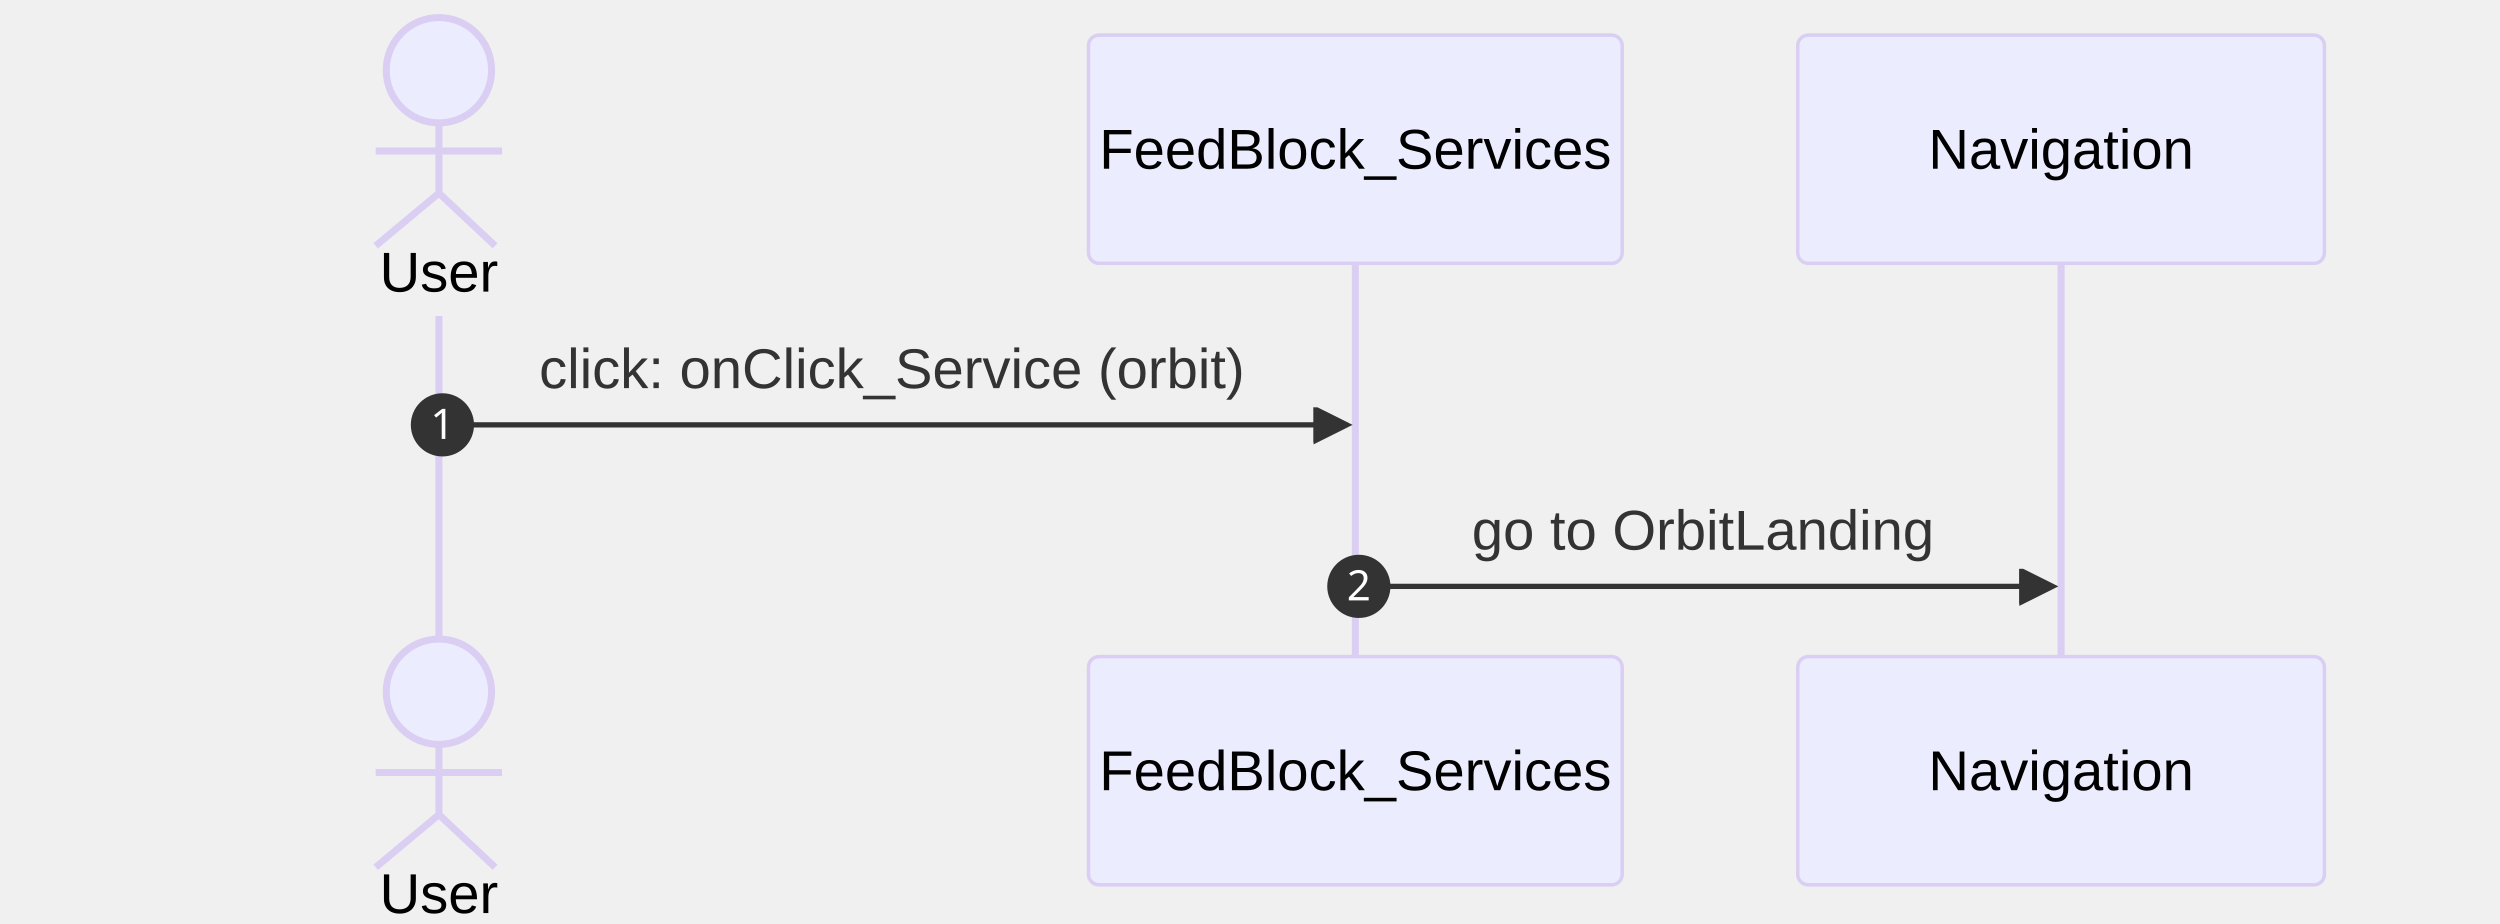
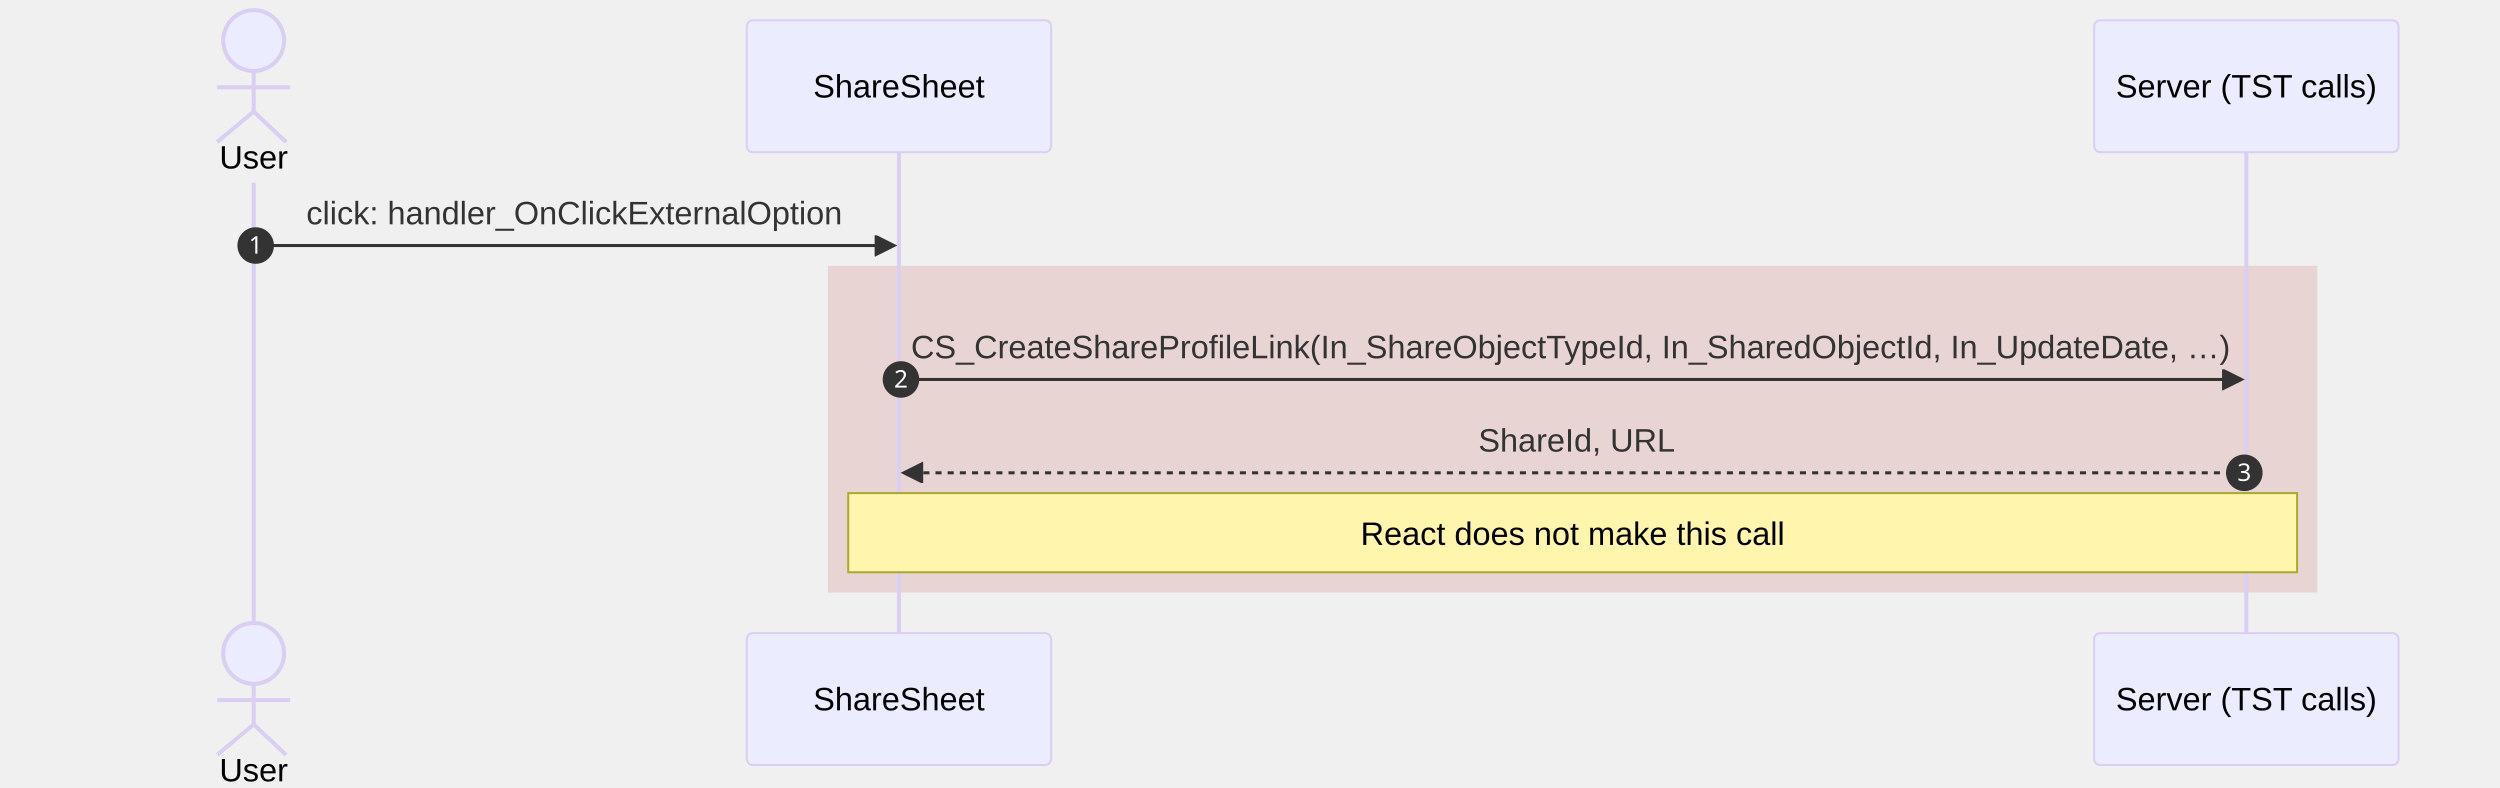
- <svg xmlns="http://www.w3.org/2000/svg" aria-roledescription="sequence" role="graphics-document document" viewBox="-50 -10 712 263" style="max-width: 712px;" width="100%" id="d">
+ <svg xmlns="http://www.w3.org/2000/svg" aria-roledescription="sequence" role="graphics-document document" viewBox="-50 -10 1232 388" style="background-color: #ffffff; max-width: 1232px;" width="100%" id="d42">
+   <rect class="rect" height="161" width="734" fill="rgba(192, 57, 43, 0.15)" y="121" x="358" />
  <g>
-     <rect class="actor actor-bottom" ry="3" rx="3" name="N" height="65" width="150" stroke="#666" fill="#eaeaea" y="177" x="462" />
-     <text style="text-anchor: middle; font-size: 16px; font-weight: 400;" class="actor" alignment-baseline="central" dominant-baseline="central" y="209.5" x="537">
-       <tspan dy="0" x="537">Navigation</tspan>
+     <rect class="actor actor-bottom" ry="3" rx="3" name="S" height="65" width="150" stroke="#666" fill="#eaeaea" y="302" x="982" />
+     <text style="text-anchor: middle; font-size: 16px; font-weight: 400;" class="actor" alignment-baseline="central" dominant-baseline="central" y="334.5" x="1057">
+       <tspan dy="0" x="1057">Server (TST calls)</tspan>
    </text>
  </g>
  <g>
-     <rect class="actor actor-bottom" ry="3" rx="3" name="B" height="65" width="152" stroke="#666" fill="#eaeaea" y="177" x="260" />
-     <text style="text-anchor: middle; font-size: 16px; font-weight: 400;" class="actor" alignment-baseline="central" dominant-baseline="central" y="209.5" x="336">
-       <tspan dy="0" x="336">FeedBlock_Services</tspan>
+     <rect class="actor actor-bottom" ry="3" rx="3" name="B" height="65" width="150" stroke="#666" fill="#eaeaea" y="302" x="318" />
+     <text style="text-anchor: middle; font-size: 16px; font-weight: 400;" class="actor" alignment-baseline="central" dominant-baseline="central" y="334.5" x="393">
+       <tspan dy="0" x="393">ShareSheet</tspan>
    </text>
  </g>
  <g>
-     <line stroke="#999" stroke-width="0.5px" class="200" y2="177" x2="537" y1="5" x1="537" id="actor2" />
-     <g id="root-2">
-       <rect class="actor actor-top" ry="3" rx="3" name="N" height="65" width="150" stroke="#666" fill="#eaeaea" y="0" x="462" />
-       <text style="text-anchor: middle; font-size: 16px; font-weight: 400;" class="actor" alignment-baseline="central" dominant-baseline="central" y="32.5" x="537">
-         <tspan dy="0" x="537">Navigation</tspan>
+     <line stroke="#999" stroke-width="0.5px" class="200" y2="302" x2="1057" y1="5" x1="1057" id="actor61" />
+     <g id="root-61">
+       <rect class="actor actor-top" ry="3" rx="3" name="S" height="65" width="150" stroke="#666" fill="#eaeaea" y="0" x="982" />
+       <text style="text-anchor: middle; font-size: 16px; font-weight: 400;" class="actor" alignment-baseline="central" dominant-baseline="central" y="32.5" x="1057">
+         <tspan dy="0" x="1057">Server (TST calls)</tspan>
      </text>
    </g>
  </g>
  <g>
-     <line stroke="#999" stroke-width="0.5px" class="200" y2="177" x2="336" y1="5" x1="336" id="actor1" />
-     <g id="root-1">
-       <rect class="actor actor-top" ry="3" rx="3" name="B" height="65" width="152" stroke="#666" fill="#eaeaea" y="0" x="260" />
-       <text style="text-anchor: middle; font-size: 16px; font-weight: 400;" class="actor" alignment-baseline="central" dominant-baseline="central" y="32.5" x="336">
-         <tspan dy="0" x="336">FeedBlock_Services</tspan>
+     <line stroke="#999" stroke-width="0.5px" class="200" y2="302" x2="393" y1="5" x1="393" id="actor60" />
+     <g id="root-60">
+       <rect class="actor actor-top" ry="3" rx="3" name="B" height="65" width="150" stroke="#666" fill="#eaeaea" y="0" x="318" />
+       <text style="text-anchor: middle; font-size: 16px; font-weight: 400;" class="actor" alignment-baseline="central" dominant-baseline="central" y="32.5" x="393">
+         <tspan dy="0" x="393">ShareSheet</tspan>
      </text>
    </g>
  </g>
-   <style>#d{font-family:"trebuchet ms",verdana,arial,sans-serif;font-size:16px;fill:#333;}#d .error-icon{fill:#552222;}#d .error-text{fill:#552222;stroke:#552222;}#d .edge-thickness-normal{stroke-width:2px;}#d .edge-thickness-thick{stroke-width:3.5px;}#d .edge-pattern-solid{stroke-dasharray:0;}#d .edge-pattern-dashed{stroke-dasharray:3;}#d .edge-pattern-dotted{stroke-dasharray:2;}#d .marker{fill:#333333;stroke:#333333;}#d .marker.cross{stroke:#333333;}#d svg{font-family:"trebuchet ms",verdana,arial,sans-serif;font-size:16px;}#d .actor{stroke:hsl(259.626, 59.777%, 87.902%);fill:#ECECFF;}#d text.actor&gt;tspan{fill:black;stroke:none;}#d .actor-line{stroke:grey;}#d .messageLine0{stroke-width:1.5;stroke-dasharray:none;stroke:#333;}#d .messageLine1{stroke-width:1.5;stroke-dasharray:2,2;stroke:#333;}#d #arrowhead path{fill:#333;stroke:#333;}#d .sequenceNumber{fill:white;}#d #sequencenumber{fill:#333;}#d #crosshead path{fill:#333;stroke:#333;}#d .messageText{fill:#333;stroke:none;}#d .labelBox{stroke:hsl(259.626, 59.777%, 87.902%);fill:#ECECFF;}#d .labelText,#d .labelText&gt;tspan{fill:black;stroke:none;}#d .loopText,#d .loopText&gt;tspan{fill:black;stroke:none;}#d .loopLine{stroke-width:2px;stroke-dasharray:2,2;stroke:hsl(259.626, 59.777%, 87.902%);fill:hsl(259.626, 59.777%, 87.902%);}#d .note{stroke:#aaaa33;fill:#fff5ad;}#d .noteText,#d .noteText&gt;tspan{fill:black;stroke:none;}#d .activation0{fill:#f4f4f4;stroke:#666;}#d .activation1{fill:#f4f4f4;stroke:#666;}#d .activation2{fill:#f4f4f4;stroke:#666;}#d .actorPopupMenu{position:absolute;}#d .actorPopupMenuPanel{position:absolute;fill:#ECECFF;box-shadow:0px 8px 16px 0px rgba(0,0,0,0.2);filter:drop-shadow(3px 5px 2px rgb(0 0 0 / 0.4));}#d .actor-man line{stroke:hsl(259.626, 59.777%, 87.902%);fill:#ECECFF;}#d .actor-man circle,#d line{stroke:hsl(259.626, 59.777%, 87.902%);fill:#ECECFF;stroke-width:2px;}#d :root{--mermaid-font-family:"trebuchet ms",verdana,arial,sans-serif;}</style>
+   <style>#d42{font-family:"trebuchet ms",verdana,arial,sans-serif;font-size:16px;fill:#333;}#d42 .error-icon{fill:#552222;}#d42 .error-text{fill:#552222;stroke:#552222;}#d42 .edge-thickness-normal{stroke-width:2px;}#d42 .edge-thickness-thick{stroke-width:3.5px;}#d42 .edge-pattern-solid{stroke-dasharray:0;}#d42 .edge-pattern-dashed{stroke-dasharray:3;}#d42 .edge-pattern-dotted{stroke-dasharray:2;}#d42 .marker{fill:#333333;stroke:#333333;}#d42 .marker.cross{stroke:#333333;}#d42 svg{font-family:"trebuchet ms",verdana,arial,sans-serif;font-size:16px;}#d42 .actor{stroke:hsl(259.626, 59.777%, 87.902%);fill:#ECECFF;}#d42 text.actor&gt;tspan{fill:black;stroke:none;}#d42 .actor-line{stroke:grey;}#d42 .messageLine0{stroke-width:1.5;stroke-dasharray:none;stroke:#333;}#d42 .messageLine1{stroke-width:1.5;stroke-dasharray:2,2;stroke:#333;}#d42 #arrowhead path{fill:#333;stroke:#333;}#d42 .sequenceNumber{fill:white;}#d42 #sequencenumber{fill:#333;}#d42 #crosshead path{fill:#333;stroke:#333;}#d42 .messageText{fill:#333;stroke:none;}#d42 .labelBox{stroke:hsl(259.626, 59.777%, 87.902%);fill:#ECECFF;}#d42 .labelText,#d42 .labelText&gt;tspan{fill:black;stroke:none;}#d42 .loopText,#d42 .loopText&gt;tspan{fill:black;stroke:none;}#d42 .loopLine{stroke-width:2px;stroke-dasharray:2,2;stroke:hsl(259.626, 59.777%, 87.902%);fill:hsl(259.626, 59.777%, 87.902%);}#d42 .note{stroke:#aaaa33;fill:#fff5ad;}#d42 .noteText,#d42 .noteText&gt;tspan{fill:black;stroke:none;}#d42 .activation0{fill:#f4f4f4;stroke:#666;}#d42 .activation1{fill:#f4f4f4;stroke:#666;}#d42 .activation2{fill:#f4f4f4;stroke:#666;}#d42 .actorPopupMenu{position:absolute;}#d42 .actorPopupMenuPanel{position:absolute;fill:#ECECFF;box-shadow:0px 8px 16px 0px rgba(0,0,0,0.2);filter:drop-shadow(3px 5px 2px rgb(0 0 0 / 0.4));}#d42 .actor-man line{stroke:hsl(259.626, 59.777%, 87.902%);fill:#ECECFF;}#d42 .actor-man circle,#d42 line{stroke:hsl(259.626, 59.777%, 87.902%);fill:#ECECFF;stroke-width:2px;}#d42 :root{--mermaid-font-family:"trebuchet ms",verdana,arial,sans-serif;}</style>
  <g />
  <defs>
    <symbol height="24" width="24" id="computer">
      <path d="M2 2v13h20v-13h-20zm18 11h-16v-9h16v9zm-10.228 6l.466-1h3.524l.467 1h-4.457zm14.228 3h-24l2-6h2.104l-1.33 4h18.45l-1.297-4h2.073l2 6zm-5-10h-14v-7h14v7z" transform="scale(.5)" />
    </symbol>
  </defs>
  <defs>
    <symbol clip-rule="evenodd" fill-rule="evenodd" id="database">
      <path d="M12.258.001l.256.004.255.005.253.008.251.01.249.012.247.015.246.016.242.019.241.02.239.023.236.024.233.027.231.028.229.031.225.032.223.034.22.036.217.038.214.04.211.041.208.043.205.045.201.046.198.048.194.05.191.051.187.053.183.054.18.056.175.057.172.059.168.06.163.061.16.063.155.064.15.066.074.033.073.033.071.034.07.034.069.035.068.035.067.035.066.035.064.036.064.036.062.036.06.036.06.037.058.037.058.037.055.038.055.038.053.038.052.038.051.039.05.039.048.039.047.039.045.04.044.04.043.04.041.04.04.041.039.041.037.041.036.041.034.041.033.042.032.042.03.042.029.042.027.042.026.043.024.043.023.043.021.043.02.043.018.044.017.043.015.044.013.044.012.044.011.045.009.044.007.045.006.045.004.045.002.045.001.045v17l-.001.045-.002.045-.004.045-.006.045-.007.045-.009.044-.011.045-.012.044-.013.044-.015.044-.017.043-.018.044-.02.043-.021.043-.023.043-.024.043-.026.043-.027.042-.029.042-.03.042-.032.042-.033.042-.034.041-.036.041-.037.041-.039.041-.04.041-.041.04-.043.04-.044.04-.045.04-.047.039-.048.039-.05.039-.051.039-.052.038-.053.038-.055.038-.055.038-.058.037-.058.037-.06.037-.06.036-.062.036-.064.036-.064.036-.066.035-.067.035-.068.035-.069.035-.07.034-.071.034-.073.033-.074.033-.15.066-.155.064-.16.063-.163.061-.168.06-.172.059-.175.057-.18.056-.183.054-.187.053-.191.051-.194.05-.198.048-.201.046-.205.045-.208.043-.211.041-.214.04-.217.038-.22.036-.223.034-.225.032-.229.031-.231.028-.233.027-.236.024-.239.023-.241.02-.242.019-.246.016-.247.015-.249.012-.251.01-.253.008-.255.005-.256.004-.258.001-.258-.001-.256-.004-.255-.005-.253-.008-.251-.01-.249-.012-.247-.015-.245-.016-.243-.019-.241-.02-.238-.023-.236-.024-.234-.027-.231-.028-.228-.031-.226-.032-.223-.034-.22-.036-.217-.038-.214-.04-.211-.041-.208-.043-.204-.045-.201-.046-.198-.048-.195-.05-.19-.051-.187-.053-.184-.054-.179-.056-.176-.057-.172-.059-.167-.06-.164-.061-.159-.063-.155-.064-.151-.066-.074-.033-.072-.033-.072-.034-.07-.034-.069-.035-.068-.035-.067-.035-.066-.035-.064-.036-.063-.036-.062-.036-.061-.036-.06-.037-.058-.037-.057-.037-.056-.038-.055-.038-.053-.038-.052-.038-.051-.039-.049-.039-.049-.039-.046-.039-.046-.04-.044-.04-.043-.04-.041-.04-.04-.041-.039-.041-.037-.041-.036-.041-.034-.041-.033-.042-.032-.042-.03-.042-.029-.042-.027-.042-.026-.043-.024-.043-.023-.043-.021-.043-.02-.043-.018-.044-.017-.043-.015-.044-.013-.044-.012-.044-.011-.045-.009-.044-.007-.045-.006-.045-.004-.045-.002-.045-.001-.045v-17l.001-.045.002-.045.004-.045.006-.045.007-.045.009-.044.011-.045.012-.044.013-.044.015-.044.017-.043.018-.044.02-.043.021-.043.023-.043.024-.043.026-.043.027-.042.029-.042.03-.042.032-.042.033-.042.034-.041.036-.041.037-.041.039-.041.04-.041.041-.04.043-.04.044-.04.046-.04.046-.039.049-.039.049-.039.051-.039.052-.038.053-.038.055-.038.056-.038.057-.037.058-.037.06-.037.061-.036.062-.036.063-.036.064-.036.066-.035.067-.035.068-.035.069-.035.07-.034.072-.034.072-.033.074-.033.151-.066.155-.064.159-.063.164-.061.167-.06.172-.059.176-.057.179-.056.184-.054.187-.053.19-.051.195-.05.198-.048.201-.046.204-.045.208-.043.211-.041.214-.04.217-.038.22-.036.223-.034.226-.032.228-.031.231-.028.234-.027.236-.024.238-.023.241-.02.243-.019.245-.016.247-.015.249-.012.251-.01.253-.008.255-.005.256-.004.258-.001.258.001zm-9.258 20.499v.01l.001.021.003.021.004.022.005.021.006.022.007.022.009.023.01.022.011.023.012.023.013.023.015.023.016.024.017.023.018.024.019.024.021.024.022.025.023.024.024.025.052.049.056.05.061.051.066.051.07.051.075.051.079.052.084.052.088.052.092.052.097.052.102.051.105.052.11.052.114.051.119.051.123.051.127.05.131.05.135.05.139.048.144.049.147.047.152.047.155.047.16.045.163.045.167.043.171.043.176.041.178.041.183.039.187.039.19.037.194.035.197.035.202.033.204.031.209.03.212.029.216.027.219.025.222.024.226.021.23.02.233.018.236.016.24.015.243.012.246.01.249.008.253.005.256.004.259.001.26-.001.257-.004.254-.005.25-.008.247-.011.244-.012.241-.014.237-.016.233-.018.231-.021.226-.021.224-.024.22-.026.216-.027.212-.028.21-.031.205-.031.202-.034.198-.034.194-.036.191-.037.187-.039.183-.04.179-.04.175-.042.172-.043.168-.044.163-.045.16-.046.155-.046.152-.047.148-.048.143-.049.139-.049.136-.05.131-.05.126-.05.123-.051.118-.052.114-.051.11-.052.106-.052.101-.052.096-.052.092-.052.088-.053.083-.051.079-.052.074-.052.07-.051.065-.051.06-.051.056-.05.051-.05.023-.024.023-.025.021-.024.02-.024.019-.024.018-.024.017-.024.015-.023.014-.024.013-.023.012-.023.01-.023.01-.022.008-.022.006-.022.006-.022.004-.022.004-.021.001-.021.001-.021v-4.127l-.077.055-.08.053-.083.054-.085.053-.087.052-.09.052-.093.051-.095.05-.097.05-.1.049-.102.049-.105.048-.106.047-.109.047-.111.046-.114.045-.115.045-.118.044-.12.043-.122.042-.124.042-.126.041-.128.04-.13.04-.132.038-.134.038-.135.037-.138.037-.139.035-.142.035-.143.034-.144.033-.147.032-.148.031-.15.03-.151.03-.153.029-.154.027-.156.027-.158.026-.159.025-.161.024-.162.023-.163.022-.165.021-.166.02-.167.019-.169.018-.169.017-.171.016-.173.015-.173.014-.175.013-.175.012-.177.011-.178.01-.179.008-.179.008-.181.006-.182.005-.182.004-.184.003-.184.002h-.37l-.184-.002-.184-.003-.182-.004-.182-.005-.181-.006-.179-.008-.179-.008-.178-.01-.176-.011-.176-.012-.175-.013-.173-.014-.172-.015-.171-.016-.17-.017-.169-.018-.167-.019-.166-.02-.165-.021-.163-.022-.162-.023-.161-.024-.159-.025-.157-.026-.156-.027-.155-.027-.153-.029-.151-.03-.15-.03-.148-.031-.146-.032-.145-.033-.143-.034-.141-.035-.14-.035-.137-.037-.136-.037-.134-.038-.132-.038-.13-.04-.128-.04-.126-.041-.124-.042-.122-.042-.12-.044-.117-.043-.116-.045-.113-.045-.112-.046-.109-.047-.106-.047-.105-.048-.102-.049-.1-.049-.097-.05-.095-.05-.093-.052-.09-.051-.087-.052-.085-.053-.083-.054-.08-.054-.077-.054v4.127zm0-5.654v.011l.001.021.003.021.004.021.005.022.006.022.007.022.009.022.01.022.011.023.012.023.013.023.015.024.016.023.017.024.018.024.019.024.021.024.022.024.023.025.024.024.052.05.056.05.061.05.066.051.07.051.075.052.079.051.084.052.088.052.092.052.097.052.102.052.105.052.11.051.114.051.119.052.123.05.127.051.131.05.135.049.139.049.144.048.147.048.152.047.155.046.16.045.163.045.167.044.171.042.176.042.178.04.183.04.187.038.19.037.194.036.197.034.202.033.204.032.209.03.212.028.216.027.219.025.222.024.226.022.23.02.233.018.236.016.24.014.243.012.246.01.249.008.253.006.256.003.259.001.26-.001.257-.003.254-.006.25-.008.247-.01.244-.012.241-.015.237-.016.233-.018.231-.02.226-.022.224-.024.22-.025.216-.027.212-.029.21-.03.205-.032.202-.033.198-.035.194-.036.191-.037.187-.039.183-.039.179-.041.175-.042.172-.043.168-.044.163-.045.16-.045.155-.047.152-.047.148-.048.143-.048.139-.05.136-.049.131-.05.126-.051.123-.051.118-.051.114-.052.11-.052.106-.052.101-.052.096-.052.092-.052.088-.052.083-.052.079-.052.074-.051.07-.052.065-.051.06-.05.056-.051.051-.049.023-.025.023-.024.021-.025.02-.024.019-.024.018-.024.017-.024.015-.023.014-.023.013-.024.012-.022.01-.023.01-.023.008-.022.006-.022.006-.022.004-.021.004-.022.001-.021.001-.021v-4.139l-.077.054-.08.054-.083.054-.085.052-.087.053-.09.051-.093.051-.095.051-.097.05-.1.049-.102.049-.105.048-.106.047-.109.047-.111.046-.114.045-.115.044-.118.044-.12.044-.122.042-.124.042-.126.041-.128.04-.13.039-.132.039-.134.038-.135.037-.138.036-.139.036-.142.035-.143.033-.144.033-.147.033-.148.031-.15.03-.151.03-.153.028-.154.028-.156.027-.158.026-.159.025-.161.024-.162.023-.163.022-.165.021-.166.02-.167.019-.169.018-.169.017-.171.016-.173.015-.173.014-.175.013-.175.012-.177.011-.178.009-.179.009-.179.007-.181.007-.182.005-.182.004-.184.003-.184.002h-.37l-.184-.002-.184-.003-.182-.004-.182-.005-.181-.007-.179-.007-.179-.009-.178-.009-.176-.011-.176-.012-.175-.013-.173-.014-.172-.015-.171-.016-.17-.017-.169-.018-.167-.019-.166-.02-.165-.021-.163-.022-.162-.023-.161-.024-.159-.025-.157-.026-.156-.027-.155-.028-.153-.028-.151-.03-.15-.03-.148-.031-.146-.033-.145-.033-.143-.033-.141-.035-.14-.036-.137-.036-.136-.037-.134-.038-.132-.039-.13-.039-.128-.04-.126-.041-.124-.042-.122-.043-.12-.043-.117-.044-.116-.044-.113-.046-.112-.046-.109-.046-.106-.047-.105-.048-.102-.049-.1-.049-.097-.05-.095-.051-.093-.051-.09-.051-.087-.053-.085-.052-.083-.054-.08-.054-.077-.054v4.139zm0-5.666v.011l.001.02.003.022.004.021.005.022.006.021.007.022.009.023.01.022.011.023.012.023.013.023.015.023.016.024.017.024.018.023.019.024.021.025.022.024.023.024.024.025.052.05.056.05.061.05.066.051.07.051.075.052.079.051.084.052.088.052.092.052.097.052.102.052.105.051.11.052.114.051.119.051.123.051.127.05.131.05.135.05.139.049.144.048.147.048.152.047.155.046.16.045.163.045.167.043.171.043.176.042.178.04.183.04.187.038.19.037.194.036.197.034.202.033.204.032.209.03.212.028.216.027.219.025.222.024.226.021.23.02.233.018.236.017.24.014.243.012.246.01.249.008.253.006.256.003.259.001.26-.001.257-.003.254-.006.25-.008.247-.01.244-.013.241-.014.237-.016.233-.018.231-.02.226-.022.224-.024.22-.025.216-.027.212-.029.21-.03.205-.032.202-.033.198-.035.194-.036.191-.037.187-.039.183-.039.179-.041.175-.042.172-.043.168-.044.163-.045.16-.045.155-.047.152-.047.148-.048.143-.049.139-.049.136-.049.131-.051.126-.05.123-.051.118-.052.114-.051.11-.052.106-.052.101-.052.096-.052.092-.052.088-.052.083-.052.079-.052.074-.052.07-.051.065-.051.06-.051.056-.05.051-.049.023-.025.023-.025.021-.024.02-.024.019-.024.018-.024.017-.024.015-.023.014-.024.013-.023.012-.023.01-.022.01-.023.008-.022.006-.022.006-.022.004-.022.004-.021.001-.021.001-.021v-4.153l-.077.054-.08.054-.083.053-.085.053-.087.053-.09.051-.093.051-.095.051-.097.05-.1.049-.102.048-.105.048-.106.048-.109.046-.111.046-.114.046-.115.044-.118.044-.12.043-.122.043-.124.042-.126.041-.128.04-.13.039-.132.039-.134.038-.135.037-.138.036-.139.036-.142.034-.143.034-.144.033-.147.032-.148.032-.15.03-.151.03-.153.028-.154.028-.156.027-.158.026-.159.024-.161.024-.162.023-.163.023-.165.021-.166.02-.167.019-.169.018-.169.017-.171.016-.173.015-.173.014-.175.013-.175.012-.177.01-.178.01-.179.009-.179.007-.181.006-.182.006-.182.004-.184.003-.184.001-.185.001-.185-.001-.184-.001-.184-.003-.182-.004-.182-.006-.181-.006-.179-.007-.179-.009-.178-.01-.176-.01-.176-.012-.175-.013-.173-.014-.172-.015-.171-.016-.17-.017-.169-.018-.167-.019-.166-.02-.165-.021-.163-.023-.162-.023-.161-.024-.159-.024-.157-.026-.156-.027-.155-.028-.153-.028-.151-.03-.15-.03-.148-.032-.146-.032-.145-.033-.143-.034-.141-.034-.14-.036-.137-.036-.136-.037-.134-.038-.132-.039-.13-.039-.128-.041-.126-.041-.124-.041-.122-.043-.12-.043-.117-.044-.116-.044-.113-.046-.112-.046-.109-.046-.106-.048-.105-.048-.102-.048-.1-.05-.097-.049-.095-.051-.093-.051-.09-.052-.087-.052-.085-.053-.083-.053-.08-.054-.077-.054v4.153zm8.74-8.179l-.257.004-.254.005-.25.008-.247.011-.244.012-.241.014-.237.016-.233.018-.231.021-.226.022-.224.023-.22.026-.216.027-.212.028-.21.031-.205.032-.202.033-.198.034-.194.036-.191.038-.187.038-.183.04-.179.041-.175.042-.172.043-.168.043-.163.045-.16.046-.155.046-.152.048-.148.048-.143.048-.139.049-.136.05-.131.05-.126.051-.123.051-.118.051-.114.052-.11.052-.106.052-.101.052-.096.052-.092.052-.088.052-.083.052-.079.052-.074.051-.07.052-.065.051-.06.05-.056.05-.051.05-.023.025-.023.024-.021.024-.02.025-.019.024-.018.024-.017.023-.015.024-.014.023-.013.023-.012.023-.01.023-.01.022-.008.022-.006.023-.006.021-.004.022-.004.021-.001.021-.001.021.001.021.001.021.004.021.004.022.006.021.006.023.008.022.01.022.01.023.012.023.013.023.014.023.015.024.017.023.018.024.019.024.02.025.021.024.023.024.023.025.051.05.056.05.06.05.065.051.07.052.074.051.079.052.083.052.088.052.092.052.096.052.101.052.106.052.11.052.114.052.118.051.123.051.126.051.131.05.136.05.139.049.143.048.148.048.152.048.155.046.16.046.163.045.168.043.172.043.175.042.179.041.183.04.187.038.191.038.194.036.198.034.202.033.205.032.21.031.212.028.216.027.22.026.224.023.226.022.231.021.233.018.237.016.241.014.244.012.247.011.25.008.254.005.257.004.26.001.26-.001.257-.004.254-.005.25-.008.247-.011.244-.012.241-.014.237-.016.233-.018.231-.021.226-.022.224-.023.22-.026.216-.027.212-.028.21-.031.205-.032.202-.033.198-.034.194-.036.191-.038.187-.038.183-.04.179-.041.175-.042.172-.043.168-.043.163-.045.16-.046.155-.046.152-.048.148-.048.143-.048.139-.049.136-.05.131-.05.126-.051.123-.051.118-.051.114-.052.11-.052.106-.052.101-.052.096-.052.092-.052.088-.052.083-.052.079-.052.074-.051.07-.052.065-.051.06-.05.056-.05.051-.05.023-.025.023-.024.021-.024.02-.025.019-.024.018-.024.017-.023.015-.024.014-.023.013-.023.012-.023.01-.023.01-.022.008-.022.006-.023.006-.021.004-.022.004-.021.001-.021.001-.021-.001-.021-.001-.021-.004-.021-.004-.022-.006-.021-.006-.023-.008-.022-.01-.022-.01-.023-.012-.023-.013-.023-.014-.023-.015-.024-.017-.023-.018-.024-.019-.024-.02-.025-.021-.024-.023-.024-.023-.025-.051-.05-.056-.05-.06-.05-.065-.051-.07-.052-.074-.051-.079-.052-.083-.052-.088-.052-.092-.052-.096-.052-.101-.052-.106-.052-.11-.052-.114-.052-.118-.051-.123-.051-.126-.051-.131-.05-.136-.05-.139-.049-.143-.048-.148-.048-.152-.048-.155-.046-.16-.046-.163-.045-.168-.043-.172-.043-.175-.042-.179-.041-.183-.04-.187-.038-.191-.038-.194-.036-.198-.034-.202-.033-.205-.032-.21-.031-.212-.028-.216-.027-.22-.026-.224-.023-.226-.022-.231-.021-.233-.018-.237-.016-.241-.014-.244-.012-.247-.011-.25-.008-.254-.005-.257-.004-.26-.001-.26.001z" transform="scale(.5)" />
    </symbol>
  </defs>
  <defs>
    <symbol height="24" width="24" id="clock">
      <path d="M12 2c5.514 0 10 4.486 10 10s-4.486 10-10 10-10-4.486-10-10 4.486-10 10-10zm0-2c-6.627 0-12 5.373-12 12s5.373 12 12 12 12-5.373 12-12-5.373-12-12-12zm5.848 12.459c.202.038.202.333.001.372-1.907.361-6.045 1.111-6.547 1.111-.719 0-1.301-.582-1.301-1.301 0-.512.77-5.447 1.125-7.445.034-.192.312-.181.343.014l.985 6.238 5.394 1.011z" transform="scale(.5)" />
    </symbol>
  </defs>
  <defs>
    <marker orient="auto" markerHeight="12" markerWidth="12" markerUnits="userSpaceOnUse" refY="5" refX="7.9" id="arrowhead">
      <path d="M 0 0 L 10 5 L 0 10 z" />
    </marker>
  </defs>
  <defs>
    <marker refY="4.5" refX="4" orient="auto" markerHeight="8" markerWidth="15" id="crosshead">
      <path style="stroke-dasharray: 0, 0;" d="M 1,2 L 6,7 M 6,2 L 1,7" stroke-width="1pt" stroke="#000000" fill="none" />
    </marker>
  </defs>
  <defs>
    <marker orient="auto" markerHeight="28" markerWidth="20" refY="7" refX="15.5" id="filled-head">
      <path d="M 18,7 L9,13 L14,7 L9,1 Z" />
    </marker>
  </defs>
  <defs>
    <marker orient="auto" markerHeight="40" markerWidth="60" refY="15" refX="15" id="sequencenumber">
      <circle r="6" cy="15" cx="15" />
    </marker>
  </defs>
-   <line stroke="#999" stroke-width="0.5px" class="200" y2="177" x2="75" y1="80" x1="75" id="actor0" />
+   <g>
+     <rect class="note" ry="0" rx="0" height="39" width="714" stroke="#666" fill="#EDF2AE" y="233" x="368" />
+     <text style="font-size: 16px; font-weight: 400;" dy="1em" class="noteText" alignment-baseline="middle" dominant-baseline="middle" text-anchor="middle" y="238" x="725">
+       <tspan x="725">React does not make this call</tspan>
+     </text>
+   </g>
+   <line stroke="#999" stroke-width="0.5px" class="200" y2="302" x2="75" y1="80" x1="75" id="actor59" />
  <g name="U" class="actor-man actor-top">
-     <line y2="45" x2="75" y1="25" x1="75" id="actor-man-torso0" />
-     <line y2="33" x2="93" y1="33" x1="57" id="actor-man-arms0" />
+     <line y2="45" x2="75" y1="25" x1="75" id="actor-man-torso59" />
+     <line y2="33" x2="93" y1="33" x1="57" id="actor-man-arms59" />
    <line y2="45" x2="75" y1="60" x1="57" />
    <line y2="60" x2="91" y1="45" x1="75" />
    <circle height="65" width="150" r="15" cy="10" cx="75" />
    <text style="text-anchor: middle; font-size: 16px; font-weight: 400;" class="actor" alignment-baseline="central" dominant-baseline="central" y="67.5" x="75">
      <tspan dy="0" x="75">User</tspan>
    </text>
  </g>
-   <text style="font-size: 16px; font-weight: 400;" dy="1em" class="messageText" alignment-baseline="middle" dominant-baseline="middle" text-anchor="middle" y="80" x="204">click: onClick_Service (orbit)</text>
-   <line style="fill: none;" marker-start="url(#sequencenumber)" marker-end="url(#arrowhead)" stroke="none" stroke-width="2" class="messageLine0" y2="111" x2="332" y1="111" x1="76" />
+   <text style="font-size: 16px; font-weight: 400;" dy="1em" class="messageText" alignment-baseline="middle" dominant-baseline="middle" text-anchor="middle" y="80" x="233">click: handler_OnClickExternalOption</text>
+   <line style="fill: none;" marker-start="url(#sequencenumber)" marker-end="url(#arrowhead)" stroke="none" stroke-width="2" class="messageLine0" y2="111" x2="389" y1="111" x1="76" />
  <text class="sequenceNumber" text-anchor="middle" font-size="12px" font-family="sans-serif" y="115" x="76">1</text>
-   <text style="font-size: 16px; font-weight: 400;" dy="1em" class="messageText" alignment-baseline="middle" dominant-baseline="middle" text-anchor="middle" y="126" x="435">go to OrbitLanding</text>
-   <line style="fill: none;" marker-start="url(#sequencenumber)" marker-end="url(#arrowhead)" stroke="none" stroke-width="2" class="messageLine0" y2="157" x2="533" y1="157" x1="337" />
-   <text class="sequenceNumber" text-anchor="middle" font-size="12px" font-family="sans-serif" y="161" x="337">2</text>
+   <text style="font-size: 16px; font-weight: 400;" dy="1em" class="messageText" alignment-baseline="middle" dominant-baseline="middle" text-anchor="middle" y="146" x="724">CS_CreateShareProfileLink(In_ShareObjectTypeId, In_SharedObjectId, In_UpdateDate, …)</text>
+   <line style="fill: none;" marker-start="url(#sequencenumber)" marker-end="url(#arrowhead)" stroke="none" stroke-width="2" class="messageLine0" y2="177" x2="1053" y1="177" x1="394" />
+   <text class="sequenceNumber" text-anchor="middle" font-size="12px" font-family="sans-serif" y="181" x="394">2</text>
+   <text style="font-size: 16px; font-weight: 400;" dy="1em" class="messageText" alignment-baseline="middle" dominant-baseline="middle" text-anchor="middle" y="192" x="727">ShareId, URL</text>
+   <line style="stroke-dasharray: 3, 3; fill: none;" marker-start="url(#sequencenumber)" marker-end="url(#arrowhead)" stroke="none" stroke-width="2" class="messageLine1" y2="223" x2="397" y1="223" x1="1056" />
+   <text class="sequenceNumber" text-anchor="middle" font-size="12px" font-family="sans-serif" y="227" x="1056">3</text>
  <g name="U" class="actor-man actor-bottom">
-     <line y2="222" x2="75" y1="202" x1="75" id="actor-man-torso2" />
-     <line y2="210" x2="93" y1="210" x1="57" id="actor-man-arms2" />
-     <line y2="222" x2="75" y1="237" x1="57" />
-     <line y2="237" x2="91" y1="222" x1="75" />
-     <circle height="65" width="150" r="15" cy="187" cx="75" />
-     <text style="text-anchor: middle; font-size: 16px; font-weight: 400;" class="actor" alignment-baseline="central" dominant-baseline="central" y="244.5" x="75">
+     <line y2="347" x2="75" y1="327" x1="75" id="actor-man-torso61" />
+     <line y2="335" x2="93" y1="335" x1="57" id="actor-man-arms61" />
+     <line y2="347" x2="75" y1="362" x1="57" />
+     <line y2="362" x2="91" y1="347" x1="75" />
+     <circle height="65" width="150" r="15" cy="312" cx="75" />
+     <text style="text-anchor: middle; font-size: 16px; font-weight: 400;" class="actor" alignment-baseline="central" dominant-baseline="central" y="369.5" x="75">
      <tspan dy="0" x="75">User</tspan>
    </text>
  </g>
</svg>
